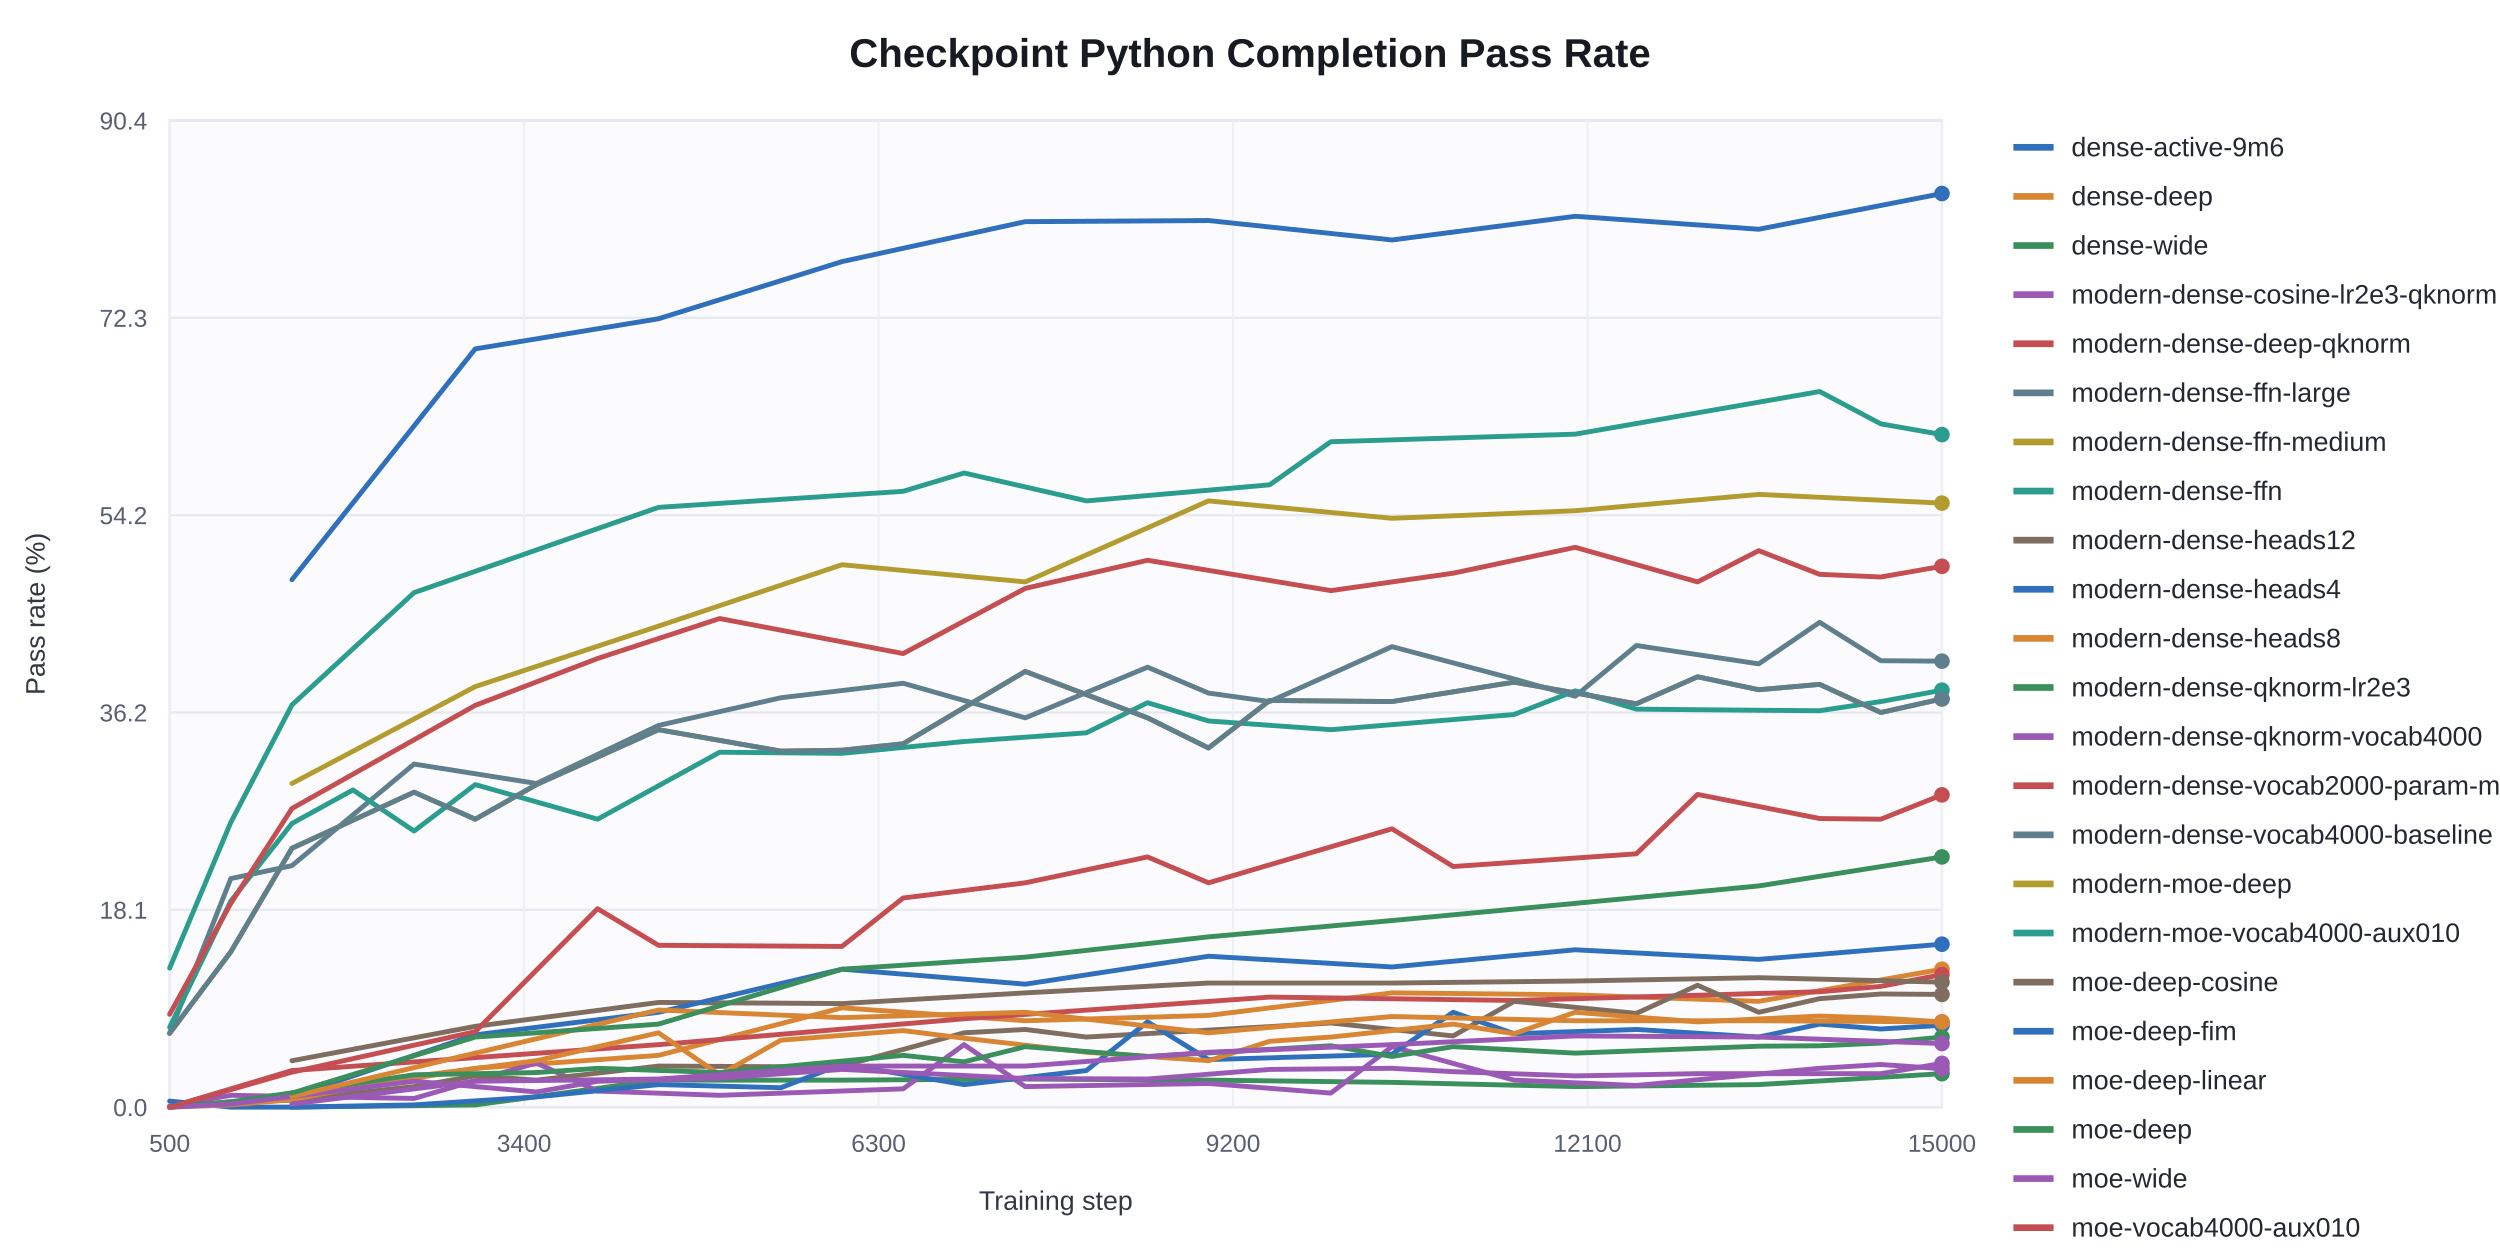
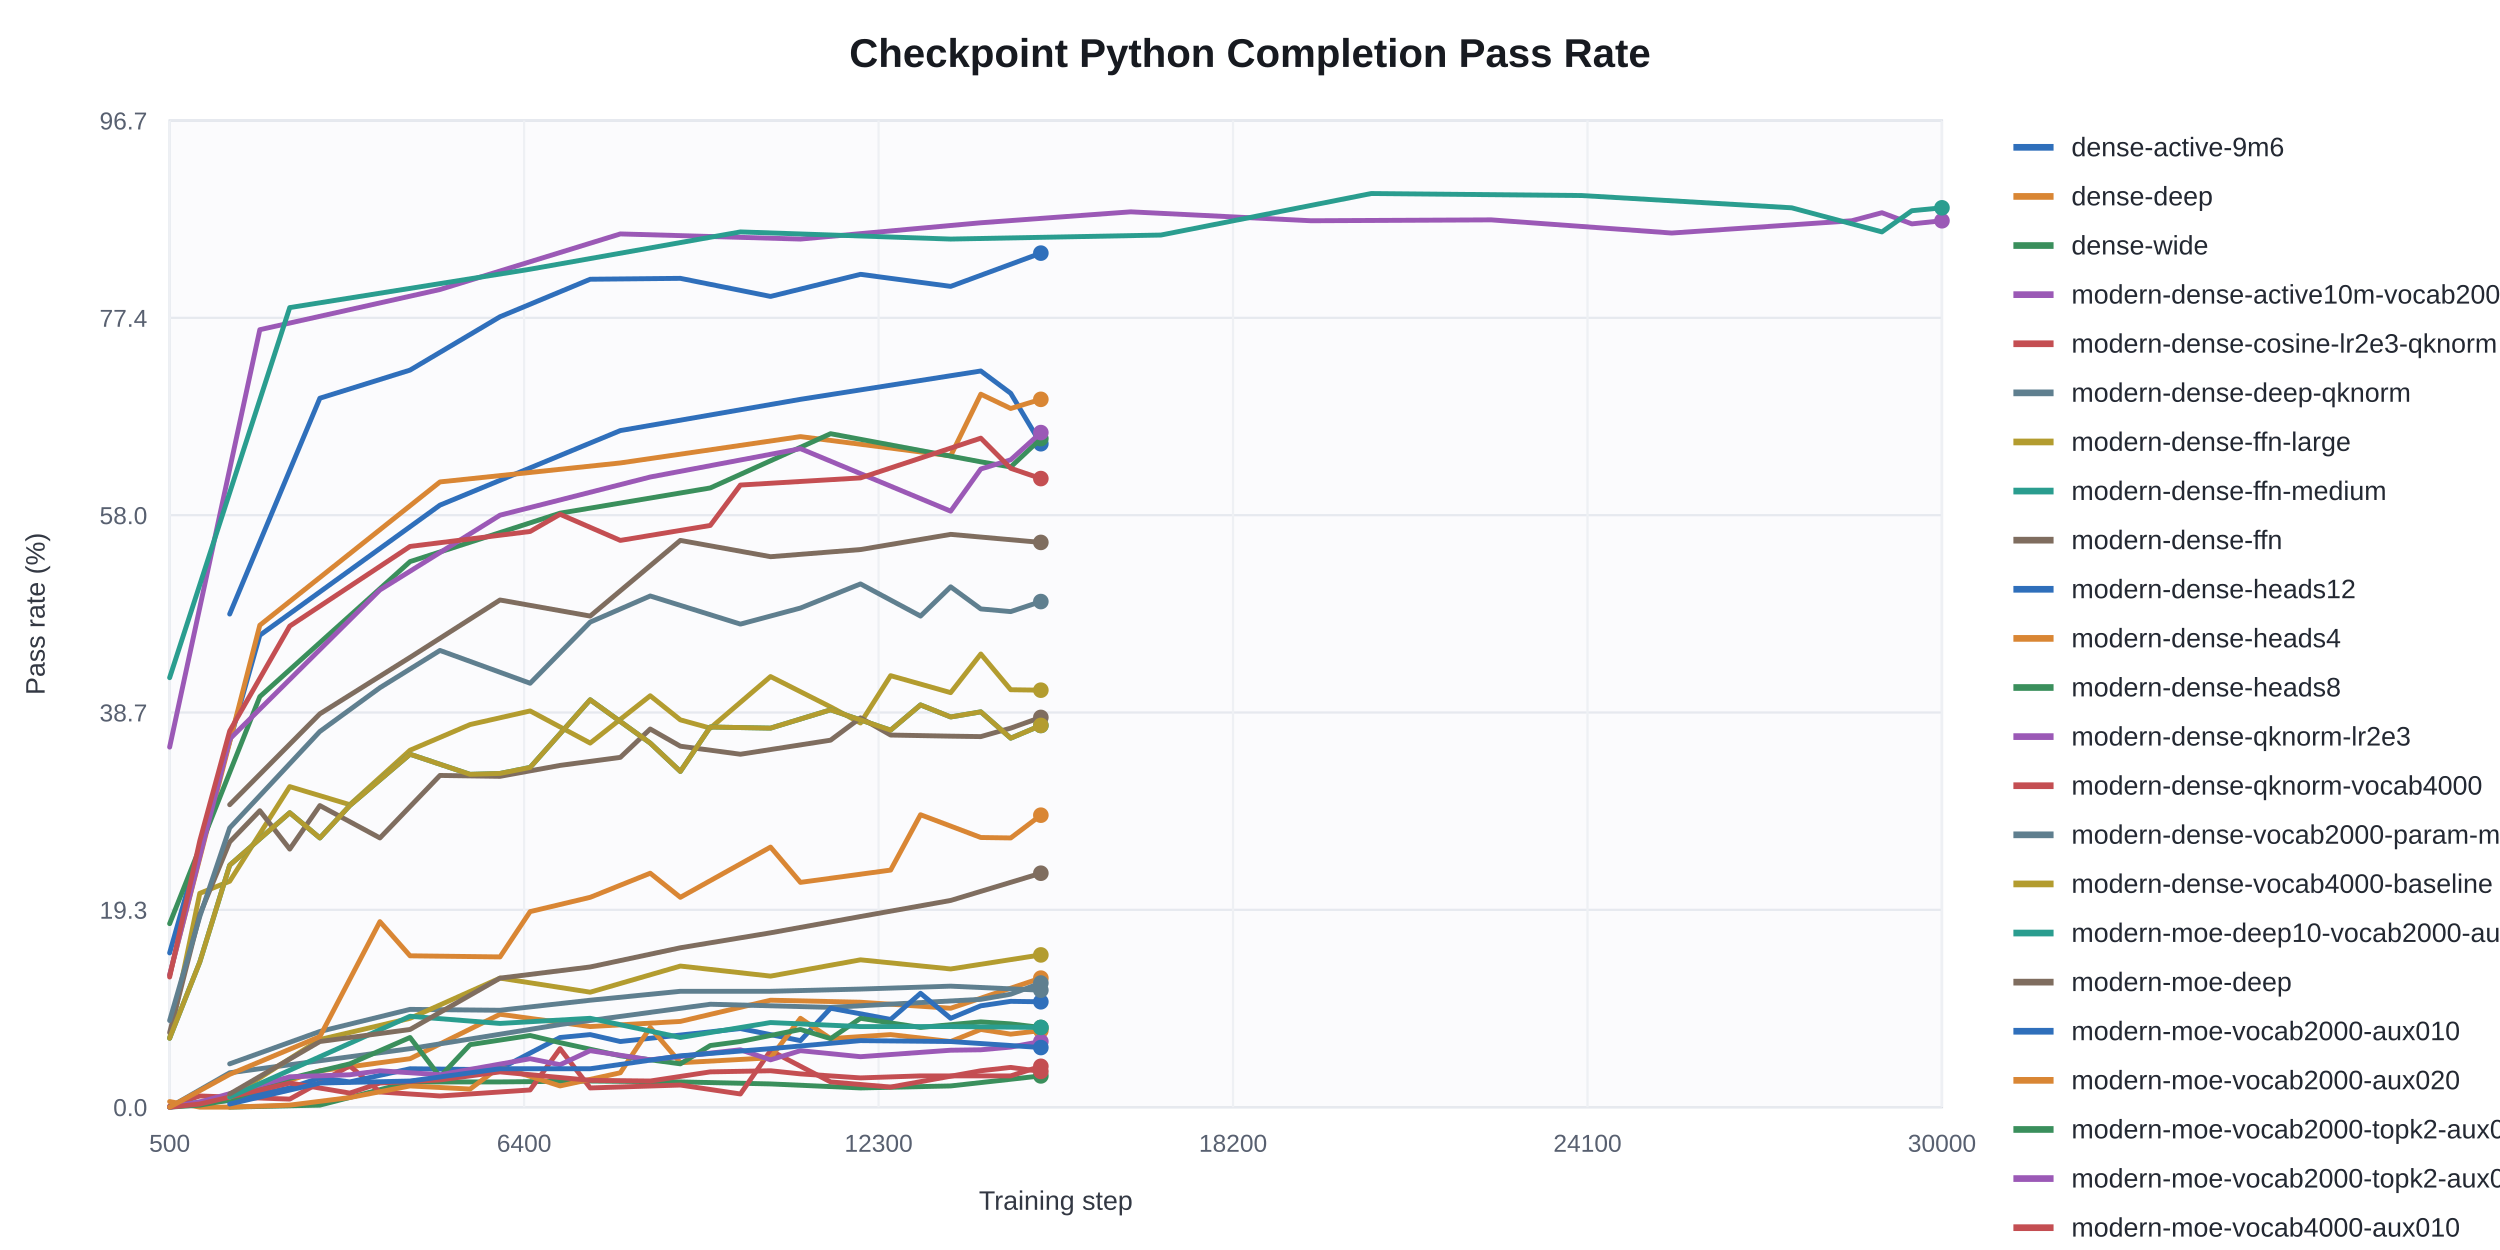
<svg xmlns="http://www.w3.org/2000/svg" width="1120" height="560" viewBox="0 0 1120 560" role="img">
  <style>
.title { font: 700 18px Arial, sans-serif; fill: #171a20; }
.axis-label { font: 12px Arial, sans-serif; fill: #333843; }
.tick { font: 11px Arial, sans-serif; fill: #586070; }
.legend { font: 12px Arial, sans-serif; fill: #232832; }
.point-label { font: 10px Arial, sans-serif; fill: #20242c; }
.x-label { font: 10px Arial, sans-serif; fill: #20242c; }
</style>
  <rect x="0" y="0" width="1120" height="560" fill="#ffffff" />
  <text x="560.0" y="30" text-anchor="middle" class="title">Checkpoint Python Completion Pass Rate</text>
  <rect x="76" y="54" width="794" height="442" fill="#fbfbfd" stroke="#d5d9e2" />
  <text x="473.0" y="542" text-anchor="middle" class="axis-label">Training step</text>
  <text x="20" y="275.0" text-anchor="middle" class="axis-label" transform="rotate(-90 20 275.0)">Pass rate (%)</text>
  <line x1="76" y1="496.0" x2="870" y2="496.0" stroke="#e6e9ef" stroke-width="1" />
  <text x="66" y="500.0" text-anchor="end" class="tick">0.0</text>
  <line x1="76" y1="407.6" x2="870" y2="407.6" stroke="#e6e9ef" stroke-width="1" />
-   <text x="66" y="411.6" text-anchor="end" class="tick">18.1</text>
+   <text x="66" y="411.6" text-anchor="end" class="tick">19.3</text>
  <line x1="76" y1="319.2" x2="870" y2="319.2" stroke="#e6e9ef" stroke-width="1" />
-   <text x="66" y="323.2" text-anchor="end" class="tick">36.2</text>
+   <text x="66" y="323.2" text-anchor="end" class="tick">38.7</text>
  <line x1="76" y1="230.8" x2="870" y2="230.8" stroke="#e6e9ef" stroke-width="1" />
-   <text x="66" y="234.8" text-anchor="end" class="tick">54.2</text>
+   <text x="66" y="234.8" text-anchor="end" class="tick">58.0</text>
  <line x1="76" y1="142.4" x2="870" y2="142.4" stroke="#e6e9ef" stroke-width="1" />
-   <text x="66" y="146.4" text-anchor="end" class="tick">72.3</text>
+   <text x="66" y="146.4" text-anchor="end" class="tick">77.4</text>
  <line x1="76" y1="54.0" x2="870" y2="54.0" stroke="#e6e9ef" stroke-width="1" />
-   <text x="66" y="58.0" text-anchor="end" class="tick">90.4</text>
+   <text x="66" y="58.0" text-anchor="end" class="tick">96.7</text>
  <line x1="76.0" y1="54" x2="76.0" y2="496" stroke="#eef0f4" stroke-width="1" />
  <text x="76.0" y="516" text-anchor="middle" class="tick">500</text>
  <line x1="234.8" y1="54" x2="234.8" y2="496" stroke="#eef0f4" stroke-width="1" />
-   <text x="234.8" y="516" text-anchor="middle" class="tick">3400</text>
+   <text x="234.8" y="516" text-anchor="middle" class="tick">6400</text>
  <line x1="393.6" y1="54" x2="393.6" y2="496" stroke="#eef0f4" stroke-width="1" />
-   <text x="393.6" y="516" text-anchor="middle" class="tick">6300</text>
+   <text x="393.6" y="516" text-anchor="middle" class="tick">12300</text>
  <line x1="552.4" y1="54" x2="552.4" y2="496" stroke="#eef0f4" stroke-width="1" />
-   <text x="552.4" y="516" text-anchor="middle" class="tick">9200</text>
+   <text x="552.4" y="516" text-anchor="middle" class="tick">18200</text>
  <line x1="711.2" y1="54" x2="711.2" y2="496" stroke="#eef0f4" stroke-width="1" />
-   <text x="711.2" y="516" text-anchor="middle" class="tick">12100</text>
+   <text x="711.2" y="516" text-anchor="middle" class="tick">24100</text>
  <line x1="870.0" y1="54" x2="870.0" y2="496" stroke="#eef0f4" stroke-width="1" />
-   <text x="870.0" y="516" text-anchor="middle" class="tick">15000</text>
-   <polyline points="130.8,259.7 212.9,156.3 295.0,142.8 377.2,117.2 459.3,99.3 541.4,98.8 623.6,107.5 705.7,96.9 787.9,102.7 870.0,86.7" fill="none" stroke="#2f6fbb" stroke-width="2.2" stroke-linejoin="round" stroke-linecap="round" />
-   <circle cx="870.0" cy="86.7" r="3.5" fill="#2f6fbb" />
+   <text x="870.0" y="516" text-anchor="middle" class="tick">30000</text>
+   <polyline points="102.9,275.1 143.3,178.4 183.7,165.8 224.0,141.9 264.4,125.1 304.8,124.7 345.2,132.8 385.5,122.9 425.9,128.3 466.3,113.4" fill="none" stroke="#2f6fbb" stroke-width="2.2" stroke-linejoin="round" stroke-linecap="round" />
+   <circle cx="466.3" cy="113.4" r="3.5" fill="#2f6fbb" />
  <line x1="902" y1="66" x2="920" y2="66" stroke="#2f6fbb" stroke-width="3" />
  <text x="928" y="70" class="legend">dense-active-9m6</text>
-   <polyline points="130.8,492.1 212.9,478.6 295.0,472.8 377.2,451.5 459.3,457.3 541.4,454.9 623.6,444.8 705.7,445.7 787.9,448.6 870.0,434.2" fill="none" stroke="#d98634" stroke-width="2.2" stroke-linejoin="round" stroke-linecap="round" />
-   <circle cx="870.0" cy="434.2" r="3.5" fill="#d98634" />
+   <polyline points="102.9,492.4 143.3,479.7 183.7,474.3 224.0,454.4 264.4,459.9 304.8,457.6 345.2,448.1 385.5,449.0 425.9,451.7 466.3,438.2" fill="none" stroke="#d98634" stroke-width="2.2" stroke-linejoin="round" stroke-linecap="round" />
+   <circle cx="466.3" cy="438.2" r="3.5" fill="#d98634" />
  <line x1="902" y1="88" x2="920" y2="88" stroke="#d98634" stroke-width="3" />
  <text x="928" y="92" class="legend">dense-deep</text>
-   <polyline points="130.8,496.0 212.9,495.0 295.0,483.9 377.2,483.9 459.3,483.4 541.4,483.9 623.6,484.9 705.7,486.8 787.9,485.9 870.0,481.0" fill="none" stroke="#3a8f5c" stroke-width="2.2" stroke-linejoin="round" stroke-linecap="round" />
-   <circle cx="870.0" cy="481.0" r="3.5" fill="#3a8f5c" />
+   <polyline points="102.9,496.0 143.3,495.1 183.7,484.7 224.0,484.7 264.4,484.3 304.8,484.7 345.2,485.6 385.5,487.4 425.9,486.5 466.3,482.0" fill="none" stroke="#3a8f5c" stroke-width="2.2" stroke-linejoin="round" stroke-linecap="round" />
+   <circle cx="466.3" cy="482.0" r="3.5" fill="#3a8f5c" />
  <line x1="902" y1="110" x2="920" y2="110" stroke="#3a8f5c" stroke-width="3" />
  <text x="928" y="114" class="legend">dense-wide</text>
-   <polyline points="76.0,495.5 103.4,490.7 185.5,492.1 240.3,476.2 267.7,488.8 322.4,490.7 404.6,487.8 431.9,468.0 459.3,486.8 541.4,485.4 596.2,489.7 623.6,468.9 678.3,483.9 733.1,486.3 815.2,478.6 842.6,476.9 870.0,478.8" fill="none" stroke="#9b59b6" stroke-width="2.2" stroke-linejoin="round" stroke-linecap="round" />
-   <circle cx="870.0" cy="478.8" r="3.5" fill="#9b59b6" />
+   <polyline points="76.0,334.7 116.4,147.7 197.1,129.7 277.9,104.8 358.6,107.1 439.4,99.8 506.6,94.9 587.4,98.9 668.1,98.5 748.9,104.4 829.6,98.9 843.1,95.3 856.5,100.3 870.0,98.9" fill="none" stroke="#9b59b6" stroke-width="2.2" stroke-linejoin="round" stroke-linecap="round" />
+   <circle cx="870.0" cy="98.9" r="3.5" fill="#9b59b6" />
  <line x1="902" y1="132" x2="920" y2="132" stroke="#9b59b6" stroke-width="3" />
-   <text x="928" y="136" class="legend">modern-dense-cosine-lr2e3-qknorm</text>
-   <polyline points="76.0,496.0 130.8,479.6 295.0,468.0 431.9,456.4 568.8,446.7 678.3,448.2 815.2,444.3 842.6,441.9 870.0,436.6" fill="none" stroke="#c44e52" stroke-width="2.2" stroke-linejoin="round" stroke-linecap="round" />
-   <circle cx="870.0" cy="436.6" r="3.5" fill="#c44e52" />
+   <text x="928" y="136" class="legend">modern-dense-active10m-vocab2000</text>
+   <polyline points="76.0,495.5 89.5,491.0 129.8,492.4 156.7,477.5 170.2,489.2 197.1,491.0 237.5,488.3 250.9,469.8 264.4,487.4 304.8,486.1 331.7,490.1 345.2,470.7 372.1,484.7 399.0,487.0 439.4,479.7 452.8,478.2 466.3,480.0" fill="none" stroke="#c44e52" stroke-width="2.2" stroke-linejoin="round" stroke-linecap="round" />
+   <circle cx="466.3" cy="480.0" r="3.5" fill="#c44e52" />
  <line x1="902" y1="154" x2="920" y2="154" stroke="#c44e52" stroke-width="3" />
-   <text x="928" y="158" class="legend">modern-dense-deep-qknorm</text>
-   <polyline points="76.0,462.9 103.4,393.6 130.8,387.8 185.5,342.3 240.3,351.0 295.0,325.0 349.8,312.6 404.6,306.1 459.3,321.6 514.1,298.9 541.4,310.5 568.8,314.3 623.6,289.7 678.3,304.2 705.7,311.9 733.1,289.2 787.9,297.4 815.2,278.8 842.6,296.0 870.0,296.2" fill="none" stroke="#5f7f8f" stroke-width="2.2" stroke-linejoin="round" stroke-linecap="round" />
-   <circle cx="870.0" cy="296.2" r="3.5" fill="#5f7f8f" />
+   <text x="928" y="158" class="legend">modern-dense-cosine-lr2e3-qknorm</text>
+   <polyline points="76.0,496.0 102.9,480.6 183.7,469.8 250.9,459.0 318.2,449.9 372.1,451.3 439.4,447.7 452.8,445.4 466.3,440.4" fill="none" stroke="#5f7f8f" stroke-width="2.2" stroke-linejoin="round" stroke-linecap="round" />
+   <circle cx="466.3" cy="440.4" r="3.5" fill="#5f7f8f" />
  <line x1="902" y1="176" x2="920" y2="176" stroke="#5f7f8f" stroke-width="3" />
-   <text x="928" y="180" class="legend">modern-dense-ffn-large</text>
-   <polyline points="76.0,462.9 103.4,426.4 130.8,380.0 185.5,354.9 212.9,367.0 240.3,351.5 295.0,326.9 349.8,336.5 377.2,336.1 404.6,333.2 459.3,300.8 514.1,321.6 541.4,335.1 568.8,313.8 623.6,314.3 678.3,305.6 733.1,315.3 760.5,303.2 787.9,309.0 815.2,306.6 842.6,319.2 870.0,313.1" fill="none" stroke="#b39c2f" stroke-width="2.2" stroke-linejoin="round" stroke-linecap="round" />
-   <circle cx="870.0" cy="313.1" r="3.5" fill="#b39c2f" />
+   <text x="928" y="180" class="legend">modern-dense-deep-qknorm</text>
+   <polyline points="76.0,465.1 89.5,400.2 102.9,394.8 129.8,352.4 156.7,360.5 183.7,336.1 210.6,324.6 237.5,318.5 264.4,332.9 291.3,311.7 304.8,322.5 318.2,326.2 345.2,303.1 372.1,316.7 385.5,323.9 399.0,302.7 425.9,310.3 439.4,293.0 452.8,309.0 466.3,309.2" fill="none" stroke="#b39c2f" stroke-width="2.2" stroke-linejoin="round" stroke-linecap="round" />
+   <circle cx="466.3" cy="309.2" r="3.5" fill="#b39c2f" />
  <line x1="902" y1="198" x2="920" y2="198" stroke="#b39c2f" stroke-width="3" />
-   <text x="928" y="202" class="legend">modern-dense-ffn-medium</text>
-   <polyline points="76.0,460.2 103.4,403.7 130.8,368.9 158.1,353.9 185.5,372.3 212.9,351.5 267.7,367.0 322.4,337.0 377.2,337.5 431.9,332.2 486.7,328.3 514.1,314.8 541.4,323.0 596.2,326.9 678.3,320.1 705.7,309.5 733.1,317.7 787.9,318.2 815.2,318.4 842.6,314.3 870.0,309.2" fill="none" stroke="#2a9d8f" stroke-width="2.2" stroke-linejoin="round" stroke-linecap="round" />
-   <circle cx="870.0" cy="309.2" r="3.5" fill="#2a9d8f" />
+   <text x="928" y="202" class="legend">modern-dense-ffn-large</text>
+   <polyline points="76.0,465.1 89.5,431.0 102.9,387.6 129.8,364.1 143.3,375.4 156.7,360.9 183.7,337.9 210.6,346.9 224.0,346.5 237.5,343.8 264.4,313.5 291.3,332.9 304.8,345.6 318.2,325.7 345.2,326.2 372.1,318.0 399.0,327.1 412.4,315.8 425.9,321.2 439.4,318.9 452.8,330.7 466.3,325.0" fill="none" stroke="#2a9d8f" stroke-width="2.2" stroke-linejoin="round" stroke-linecap="round" />
+   <circle cx="466.3" cy="325.0" r="3.5" fill="#2a9d8f" />
  <line x1="902" y1="220" x2="920" y2="220" stroke="#2a9d8f" stroke-width="3" />
-   <text x="928" y="224" class="legend">modern-dense-ffn</text>
-   <polyline points="76.0,496.0 103.4,493.6 130.8,492.9 158.1,489.7 185.5,486.8 212.9,482.0 240.3,483.9 295.0,477.6 349.8,477.9 377.2,477.6 431.9,462.7 459.3,461.2 486.7,464.6 541.4,461.5 596.2,458.3 651.0,464.1 678.3,448.6 733.1,454.0 760.5,441.4 787.9,453.5 815.2,447.4 842.6,445.3 870.0,445.5" fill="none" stroke="#7f6d5f" stroke-width="2.2" stroke-linejoin="round" stroke-linecap="round" />
-   <circle cx="870.0" cy="445.5" r="3.5" fill="#7f6d5f" />
+   <text x="928" y="224" class="legend">modern-dense-ffn-medium</text>
+   <polyline points="76.0,462.6 89.5,409.7 102.9,377.2 116.4,363.2 129.8,380.4 143.3,360.9 170.2,375.4 197.1,347.4 224.0,347.8 250.9,342.9 277.9,339.3 291.3,326.6 304.8,334.3 331.7,337.9 372.1,331.6 385.5,321.6 399.0,329.3 425.9,329.8 439.4,330.0 452.8,326.2 466.3,321.4" fill="none" stroke="#7f6d5f" stroke-width="2.2" stroke-linejoin="round" stroke-linecap="round" />
+   <circle cx="466.3" cy="321.4" r="3.5" fill="#7f6d5f" />
  <line x1="902" y1="242" x2="920" y2="242" stroke="#7f6d5f" stroke-width="3" />
-   <text x="928" y="246" class="legend">modern-dense-heads12</text>
-   <polyline points="76.0,493.3 103.4,496.0 130.8,496.0 185.5,495.0 240.3,491.4 295.0,485.9 349.8,487.3 377.2,476.7 431.9,485.9 486.7,479.6 514.1,457.8 541.4,474.7 623.6,472.3 651.0,453.5 678.3,463.1 733.1,461.2 787.9,464.6 815.2,458.8 842.6,461.0 870.0,459.3" fill="none" stroke="#2f6fbb" stroke-width="2.2" stroke-linejoin="round" stroke-linecap="round" />
-   <circle cx="870.0" cy="459.3" r="3.5" fill="#2f6fbb" />
+   <text x="928" y="246" class="legend">modern-dense-ffn</text>
+   <polyline points="76.0,496.0 89.5,493.7 102.9,493.1 116.4,490.1 129.8,487.4 143.3,482.9 156.7,484.7 183.7,478.8 210.6,479.1 224.0,478.8 250.9,464.8 264.4,463.5 277.9,466.6 304.8,463.7 331.7,460.8 358.6,466.2 372.1,451.7 399.0,456.7 412.4,445.0 425.9,456.2 439.4,450.6 452.8,448.6 466.3,448.8" fill="none" stroke="#2f6fbb" stroke-width="2.2" stroke-linejoin="round" stroke-linecap="round" />
+   <circle cx="466.3" cy="448.8" r="3.5" fill="#2f6fbb" />
  <line x1="902" y1="264" x2="920" y2="264" stroke="#2f6fbb" stroke-width="3" />
-   <text x="928" y="268" class="legend">modern-dense-heads4</text>
-   <polyline points="76.0,496.0 103.4,495.0 130.8,492.6 185.5,482.2 240.3,475.2 295.0,462.7 322.4,481.5 349.8,466.0 404.6,461.7 431.9,465.1 486.7,471.4 541.4,475.2 568.8,466.5 596.2,464.6 651.0,458.8 678.3,463.1 705.7,453.5 760.5,457.8 815.2,455.2 842.6,456.1 870.0,457.8" fill="none" stroke="#d98634" stroke-width="2.2" stroke-linejoin="round" stroke-linecap="round" />
-   <circle cx="870.0" cy="457.8" r="3.5" fill="#d98634" />
+   <text x="928" y="268" class="legend">modern-dense-heads12</text>
+   <polyline points="76.0,493.5 89.5,496.0 102.9,496.0 129.8,495.1 156.7,491.7 183.7,486.5 210.6,487.9 224.0,477.9 250.9,486.5 277.9,480.6 291.3,460.3 304.8,476.1 345.2,473.9 358.6,456.2 372.1,465.3 399.0,463.5 425.9,466.6 439.4,461.2 452.8,463.3 466.3,461.7" fill="none" stroke="#d98634" stroke-width="2.2" stroke-linejoin="round" stroke-linecap="round" />
+   <circle cx="466.3" cy="461.7" r="3.5" fill="#d98634" />
  <line x1="902" y1="286" x2="920" y2="286" stroke="#d98634" stroke-width="3" />
-   <text x="928" y="290" class="legend">modern-dense-heads8</text>
-   <polyline points="76.0,496.0 103.4,493.6 185.5,481.5 240.3,480.5 267.7,478.6 322.4,480.5 404.6,472.8 431.9,475.7 459.3,468.9 514.1,473.3 596.2,468.5 623.6,473.3 651.0,468.9 705.7,471.8 787.9,468.7 815.2,468.5 842.6,467.3 870.0,464.6" fill="none" stroke="#3a8f5c" stroke-width="2.2" stroke-linejoin="round" stroke-linecap="round" />
-   <circle cx="870.0" cy="464.6" r="3.5" fill="#3a8f5c" />
+   <text x="928" y="290" class="legend">modern-dense-heads4</text>
+   <polyline points="76.0,496.0 89.5,495.1 102.9,492.8 129.8,483.1 156.7,476.6 183.7,464.8 197.1,482.4 210.6,468.0 237.5,463.9 250.9,467.1 277.9,473.0 304.8,476.6 318.2,468.4 331.7,466.6 358.6,461.2 372.1,465.3 385.5,456.2 412.4,460.3 439.4,457.8 452.8,458.7 466.3,460.3" fill="none" stroke="#3a8f5c" stroke-width="2.2" stroke-linejoin="round" stroke-linecap="round" />
+   <circle cx="466.3" cy="460.3" r="3.5" fill="#3a8f5c" />
  <line x1="902" y1="308" x2="920" y2="308" stroke="#3a8f5c" stroke-width="3" />
-   <text x="928" y="312" class="legend">modern-dense-qknorm-lr2e3</text>
-   <polyline points="76.0,496.0 103.4,494.6 185.5,484.4 240.3,489.2 267.7,484.4 322.4,483.0 377.2,479.1 459.3,483.2 514.1,483.4 568.8,479.1 623.6,478.6 651.0,480.1 705.7,482.0 760.5,481.0 815.2,481.0 842.6,481.0 870.0,476.4" fill="none" stroke="#9b59b6" stroke-width="2.2" stroke-linejoin="round" stroke-linecap="round" />
-   <circle cx="870.0" cy="476.4" r="3.5" fill="#9b59b6" />
+   <text x="928" y="312" class="legend">modern-dense-heads8</text>
+   <polyline points="76.0,496.0 89.5,493.7 129.8,482.4 156.7,481.5 170.2,479.7 197.1,481.5 237.5,474.3 250.9,477.0 264.4,470.7 291.3,474.8 331.7,470.3 345.2,474.8 358.6,470.7 385.5,473.4 425.9,470.5 439.4,470.3 452.8,469.1 466.3,466.6" fill="none" stroke="#9b59b6" stroke-width="2.2" stroke-linejoin="round" stroke-linecap="round" />
+   <circle cx="466.3" cy="466.6" r="3.5" fill="#9b59b6" />
  <line x1="902" y1="330" x2="920" y2="330" stroke="#9b59b6" stroke-width="3" />
-   <text x="928" y="334" class="legend">modern-dense-qknorm-vocab4000</text>
-   <polyline points="76.0,454.4 103.4,404.7 130.8,362.2 212.9,316.0 267.7,295.0 322.4,277.1 404.6,292.8 459.3,263.6 514.1,251.0 596.2,264.6 651.0,256.8 705.7,245.2 760.5,260.7 787.9,246.7 815.2,257.3 842.6,258.5 870.0,253.7" fill="none" stroke="#c44e52" stroke-width="2.2" stroke-linejoin="round" stroke-linecap="round" />
-   <circle cx="870.0" cy="253.7" r="3.5" fill="#c44e52" />
+   <text x="928" y="334" class="legend">modern-dense-qknorm-lr2e3</text>
+   <polyline points="76.0,496.0 89.5,494.6 129.8,485.2 156.7,489.7 170.2,485.2 197.1,483.8 224.0,480.2 264.4,484.0 291.3,484.3 318.2,480.2 345.2,479.7 358.6,481.1 385.5,482.9 412.4,482.0 439.4,482.0 452.8,482.0 466.3,477.7" fill="none" stroke="#c44e52" stroke-width="2.2" stroke-linejoin="round" stroke-linecap="round" />
+   <circle cx="466.3" cy="477.7" r="3.5" fill="#c44e52" />
  <line x1="902" y1="352" x2="920" y2="352" stroke="#c44e52" stroke-width="3" />
-   <text x="928" y="356" class="legend">modern-dense-vocab2000-param-match</text>
-   <polyline points="76.0,462.9 103.4,426.4 130.8,380.0 185.5,354.9 212.9,367.0 240.3,351.5 295.0,326.9 349.8,336.5 377.2,336.1 404.6,333.2 459.3,300.8 514.1,321.6 541.4,335.1 568.8,313.8 623.6,314.3 678.3,305.6 733.1,315.3 760.5,303.2 787.9,309.0 815.2,306.6 842.6,319.2 870.0,313.1" fill="none" stroke="#5f7f8f" stroke-width="2.2" stroke-linejoin="round" stroke-linecap="round" />
-   <circle cx="870.0" cy="313.1" r="3.5" fill="#5f7f8f" />
+   <text x="928" y="356" class="legend">modern-dense-qknorm-vocab4000</text>
+   <polyline points="76.0,457.2 89.5,410.6 102.9,370.9 143.3,327.7 170.2,308.1 197.1,291.4 237.5,306.1 264.4,278.7 291.3,267.0 331.7,279.6 358.6,272.4 385.5,261.6 412.4,276.0 425.9,262.9 439.4,272.8 452.8,274.0 466.3,269.5" fill="none" stroke="#5f7f8f" stroke-width="2.2" stroke-linejoin="round" stroke-linecap="round" />
+   <circle cx="466.3" cy="269.5" r="3.5" fill="#5f7f8f" />
  <line x1="902" y1="374" x2="920" y2="374" stroke="#5f7f8f" stroke-width="3" />
-   <text x="928" y="378" class="legend">modern-dense-vocab4000-baseline</text>
-   <polyline points="130.8,351.0 212.9,307.6 295.0,280.5 377.2,253.0 459.3,260.7 541.4,224.4 623.6,232.2 705.7,228.8 787.9,221.5 870.0,225.4" fill="none" stroke="#b39c2f" stroke-width="2.2" stroke-linejoin="round" stroke-linecap="round" />
-   <circle cx="870.0" cy="225.4" r="3.5" fill="#b39c2f" />
+   <text x="928" y="378" class="legend">modern-dense-vocab2000-param-match</text>
+   <polyline points="76.0,465.1 89.5,431.0 102.9,387.6 129.8,364.1 143.3,375.4 156.7,360.9 183.7,337.9 210.6,346.9 224.0,346.5 237.5,343.8 264.4,313.5 291.3,332.9 304.8,345.6 318.2,325.7 345.2,326.2 372.1,318.0 399.0,327.1 412.4,315.8 425.9,321.2 439.4,318.9 452.8,330.7 466.3,325.0" fill="none" stroke="#b39c2f" stroke-width="2.2" stroke-linejoin="round" stroke-linecap="round" />
+   <circle cx="466.3" cy="325.0" r="3.5" fill="#b39c2f" />
  <line x1="902" y1="396" x2="920" y2="396" stroke="#b39c2f" stroke-width="3" />
-   <text x="928" y="400" class="legend">modern-moe-deep</text>
-   <polyline points="76.0,433.7 103.4,368.4 130.8,315.8 185.5,265.5 295.0,227.3 404.6,220.1 431.9,211.9 486.7,224.4 568.8,217.2 596.2,197.9 705.7,194.5 815.2,175.4 842.6,189.9 870.0,194.7" fill="none" stroke="#2a9d8f" stroke-width="2.2" stroke-linejoin="round" stroke-linecap="round" />
-   <circle cx="870.0" cy="194.7" r="3.5" fill="#2a9d8f" />
+   <text x="928" y="400" class="legend">modern-dense-vocab4000-baseline</text>
+   <polyline points="76.0,303.6 129.8,137.8 237.5,120.6 331.7,103.9 425.9,107.1 520.1,105.3 614.3,86.7 708.5,87.6 802.7,93.1 843.1,103.9 856.5,94.4 870.0,93.1" fill="none" stroke="#2a9d8f" stroke-width="2.2" stroke-linejoin="round" stroke-linecap="round" />
+   <circle cx="870.0" cy="93.1" r="3.5" fill="#2a9d8f" />
  <line x1="902" y1="418" x2="920" y2="418" stroke="#2a9d8f" stroke-width="3" />
-   <text x="928" y="422" class="legend">modern-moe-vocab4000-aux010</text>
-   <polyline points="130.8,475.2 212.9,459.8 295.0,449.1 377.2,449.6 459.3,444.8 541.4,440.4 623.6,440.4 705.7,439.5 787.9,438.0 870.0,440.0" fill="none" stroke="#7f6d5f" stroke-width="2.2" stroke-linejoin="round" stroke-linecap="round" />
-   <circle cx="870.0" cy="440.0" r="3.5" fill="#7f6d5f" />
+   <text x="928" y="422" class="legend">modern-moe-deep10-vocab2000-aux020</text>
+   <polyline points="102.9,360.5 143.3,319.8 183.7,294.5 224.0,268.8 264.4,276.0 304.8,242.1 345.2,249.4 385.5,246.2 425.9,239.4 466.3,243.0" fill="none" stroke="#7f6d5f" stroke-width="2.2" stroke-linejoin="round" stroke-linecap="round" />
+   <circle cx="466.3" cy="243.0" r="3.5" fill="#7f6d5f" />
  <line x1="902" y1="440" x2="920" y2="440" stroke="#7f6d5f" stroke-width="3" />
-   <text x="928" y="444" class="legend">moe-deep-cosine</text>
-   <polyline points="130.8,491.2 212.9,463.6 295.0,453.5 377.2,434.2 459.3,440.9 541.4,428.4 623.6,433.2 705.7,425.5 787.9,429.8 870.0,423.0" fill="none" stroke="#2f6fbb" stroke-width="2.2" stroke-linejoin="round" stroke-linecap="round" />
-   <circle cx="870.0" cy="423.0" r="3.5" fill="#2f6fbb" />
+   <text x="928" y="444" class="legend">modern-moe-deep</text>
+   <polyline points="76.0,426.9 116.4,284.6 197.1,226.3 277.9,192.9 358.6,178.9 439.4,166.2 452.8,176.2 466.3,198.8" fill="none" stroke="#2f6fbb" stroke-width="2.2" stroke-linejoin="round" stroke-linecap="round" />
+   <circle cx="466.3" cy="198.8" r="3.5" fill="#2f6fbb" />
  <line x1="902" y1="462" x2="920" y2="462" stroke="#2f6fbb" stroke-width="3" />
-   <text x="928" y="466" class="legend">moe-deep-fim</text>
-   <polyline points="130.8,491.2 212.9,471.8 295.0,452.5 377.2,455.9 459.3,453.5 541.4,462.7 623.6,455.4 705.7,457.3 787.9,457.3 870.0,457.8" fill="none" stroke="#d98634" stroke-width="2.2" stroke-linejoin="round" stroke-linecap="round" />
-   <circle cx="870.0" cy="457.8" r="3.5" fill="#d98634" />
+   <text x="928" y="466" class="legend">modern-moe-vocab2000-aux010</text>
+   <polyline points="76.0,436.8 116.4,280.1 197.1,215.9 277.9,207.4 358.6,195.6 425.9,204.2 439.4,176.6 452.8,183.0 466.3,178.9" fill="none" stroke="#d98634" stroke-width="2.2" stroke-linejoin="round" stroke-linecap="round" />
+   <circle cx="466.3" cy="178.9" r="3.5" fill="#d98634" />
  <line x1="902" y1="484" x2="920" y2="484" stroke="#d98634" stroke-width="3" />
-   <text x="928" y="488" class="legend">moe-deep-linear</text>
-   <polyline points="130.8,489.7 212.9,464.6 295.0,458.8 377.2,434.2 459.3,428.8 541.4,419.7 623.6,412.4 705.7,404.7 787.9,396.9 870.0,383.9" fill="none" stroke="#3a8f5c" stroke-width="2.2" stroke-linejoin="round" stroke-linecap="round" />
-   <circle cx="870.0" cy="383.9" r="3.5" fill="#3a8f5c" />
+   <text x="928" y="488" class="legend">modern-moe-vocab2000-aux020</text>
+   <polyline points="76.0,413.8 116.4,312.1 183.7,251.6 250.9,229.9 318.2,218.6 372.1,194.3 439.4,206.9 452.8,209.2 466.3,196.5" fill="none" stroke="#3a8f5c" stroke-width="2.2" stroke-linejoin="round" stroke-linecap="round" />
+   <circle cx="466.3" cy="196.5" r="3.5" fill="#3a8f5c" />
  <line x1="902" y1="506" x2="920" y2="506" stroke="#3a8f5c" stroke-width="3" />
-   <text x="928" y="510" class="legend">moe-deep</text>
-   <polyline points="130.8,494.6 212.9,484.4 295.0,483.4 377.2,477.6 459.3,477.6 541.4,471.4 623.6,468.0 705.7,464.1 787.9,464.6 870.0,467.5" fill="none" stroke="#9b59b6" stroke-width="2.2" stroke-linejoin="round" stroke-linecap="round" />
-   <circle cx="870.0" cy="467.5" r="3.5" fill="#9b59b6" />
+   <text x="928" y="510" class="legend">modern-moe-vocab2000-topk2-aux010</text>
+   <polyline points="76.0,436.8 102.9,331.1 170.2,264.3 224.0,230.8 291.3,213.7 358.6,201.0 425.9,229.0 439.4,210.1 452.8,206.0 466.3,193.8" fill="none" stroke="#9b59b6" stroke-width="2.2" stroke-linejoin="round" stroke-linecap="round" />
+   <circle cx="466.3" cy="193.8" r="3.5" fill="#9b59b6" />
  <line x1="902" y1="528" x2="920" y2="528" stroke="#9b59b6" stroke-width="3" />
-   <text x="928" y="532" class="legend">moe-wide</text>
-   <polyline points="76.0,496.0 130.8,480.3 212.9,462.2 267.7,407.1 295.0,423.5 377.2,424.0 404.6,402.3 459.3,395.5 514.1,383.9 541.4,395.5 623.6,371.3 651.0,388.2 733.1,382.5 760.5,355.9 815.2,366.7 842.6,367.0 870.0,356.1" fill="none" stroke="#c44e52" stroke-width="2.2" stroke-linejoin="round" stroke-linecap="round" />
-   <circle cx="870.0" cy="356.1" r="3.5" fill="#c44e52" />
+   <text x="928" y="532" class="legend">modern-moe-vocab2000-topk2-aux020</text>
+   <polyline points="76.0,437.7 89.5,376.7 102.9,327.5 129.8,280.5 183.7,244.8 237.5,238.1 250.9,230.4 277.9,242.1 318.2,235.4 331.7,217.3 385.5,214.1 439.4,196.3 452.8,209.8 466.3,214.4" fill="none" stroke="#c44e52" stroke-width="2.2" stroke-linejoin="round" stroke-linecap="round" />
+   <circle cx="466.3" cy="214.4" r="3.5" fill="#c44e52" />
  <line x1="902" y1="550" x2="920" y2="550" stroke="#c44e52" stroke-width="3" />
-   <text x="928" y="554" class="legend">moe-vocab4000-aux010</text>
+   <text x="928" y="554" class="legend">modern-moe-vocab4000-aux010</text>
+   <polyline points="102.9,476.6 143.3,462.1 183.7,452.2 224.0,452.6 264.4,448.1 304.8,444.1 345.2,444.1 385.5,443.1 425.9,441.8 466.3,443.6" fill="none" stroke="#5f7f8f" stroke-width="2.2" stroke-linejoin="round" stroke-linecap="round" />
+   <circle cx="466.3" cy="443.6" r="3.5" fill="#5f7f8f" />
+   <line x1="902" y1="572" x2="920" y2="572" stroke="#5f7f8f" stroke-width="3" />
+   <text x="928" y="576" class="legend">moe-deep-cosine</text>
+   <polyline points="102.9,491.5 143.3,465.7 183.7,456.2 224.0,438.2 264.4,444.5 304.8,432.8 345.2,437.3 385.5,430.0 425.9,434.1 466.3,427.8" fill="none" stroke="#b39c2f" stroke-width="2.2" stroke-linejoin="round" stroke-linecap="round" />
+   <circle cx="466.3" cy="427.8" r="3.5" fill="#b39c2f" />
+   <line x1="902" y1="594" x2="920" y2="594" stroke="#b39c2f" stroke-width="3" />
+   <text x="928" y="598" class="legend">moe-deep-fim</text>
+   <polyline points="102.9,491.5 143.3,473.4 183.7,455.3 224.0,458.5 264.4,456.2 304.8,464.8 345.2,458.1 385.5,459.9 425.9,459.9 466.3,460.3" fill="none" stroke="#2a9d8f" stroke-width="2.2" stroke-linejoin="round" stroke-linecap="round" />
+   <circle cx="466.3" cy="460.3" r="3.5" fill="#2a9d8f" />
+   <line x1="902" y1="616" x2="920" y2="616" stroke="#2a9d8f" stroke-width="3" />
+   <text x="928" y="620" class="legend">moe-deep-linear</text>
+   <polyline points="102.9,490.1 143.3,466.6 183.7,461.2 224.0,438.2 264.4,433.2 304.8,424.6 345.2,417.9 385.5,410.6 425.9,403.4 466.3,391.2" fill="none" stroke="#7f6d5f" stroke-width="2.2" stroke-linejoin="round" stroke-linecap="round" />
+   <circle cx="466.3" cy="391.2" r="3.5" fill="#7f6d5f" />
+   <line x1="902" y1="638" x2="920" y2="638" stroke="#7f6d5f" stroke-width="3" />
+   <text x="928" y="642" class="legend">moe-deep</text>
+   <polyline points="102.9,494.6 143.3,485.2 183.7,484.3 224.0,478.8 264.4,478.8 304.8,473.0 345.2,469.8 385.5,466.2 425.9,466.6 466.3,469.3" fill="none" stroke="#2f6fbb" stroke-width="2.2" stroke-linejoin="round" stroke-linecap="round" />
+   <circle cx="466.3" cy="469.3" r="3.5" fill="#2f6fbb" />
+   <line x1="902" y1="660" x2="920" y2="660" stroke="#2f6fbb" stroke-width="3" />
+   <text x="928" y="664" class="legend">moe-wide</text>
+   <polyline points="76.0,496.0 102.9,481.3 143.3,464.4 170.2,412.9 183.7,428.2 224.0,428.7 237.5,408.4 264.4,402.0 291.3,391.2 304.8,402.0 345.2,379.5 358.6,395.3 399.0,389.8 412.4,365.0 439.4,375.2 452.8,375.4 466.3,365.2" fill="none" stroke="#d98634" stroke-width="2.2" stroke-linejoin="round" stroke-linecap="round" />
+   <circle cx="466.3" cy="365.2" r="3.5" fill="#d98634" />
+   <line x1="902" y1="682" x2="920" y2="682" stroke="#d98634" stroke-width="3" />
+   <text x="928" y="686" class="legend">moe-vocab4000-aux010</text>
</svg>
